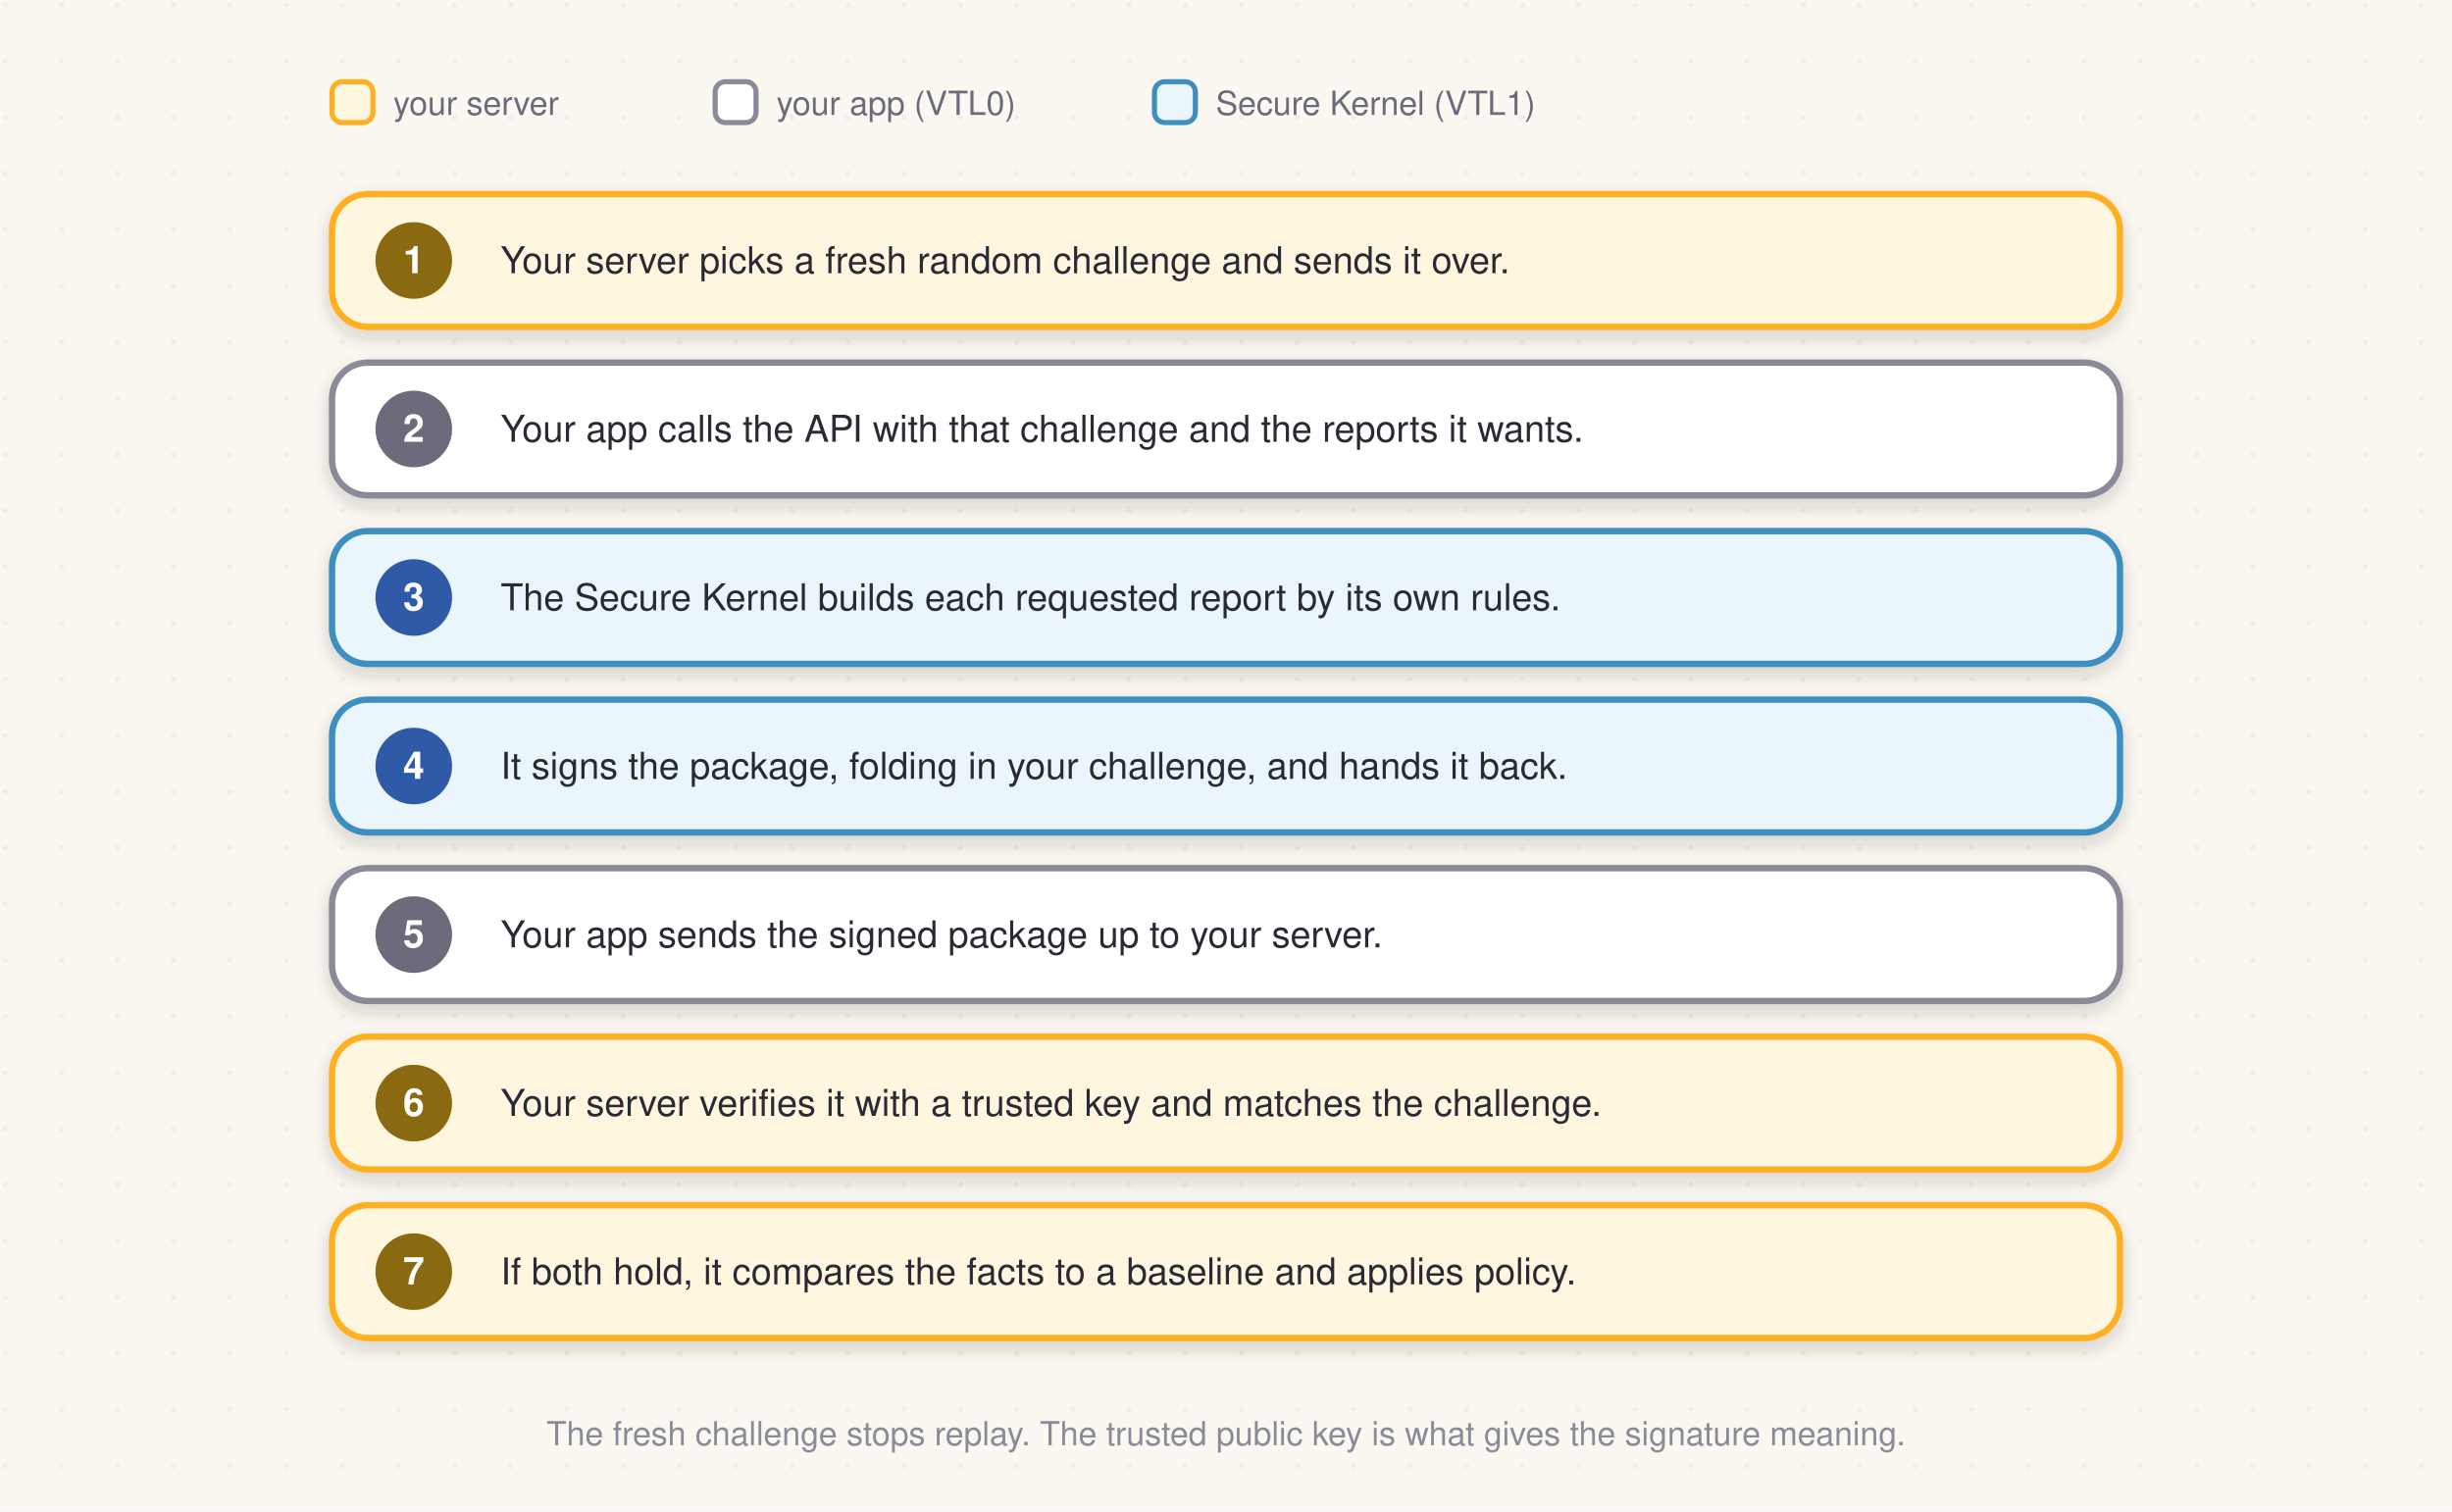
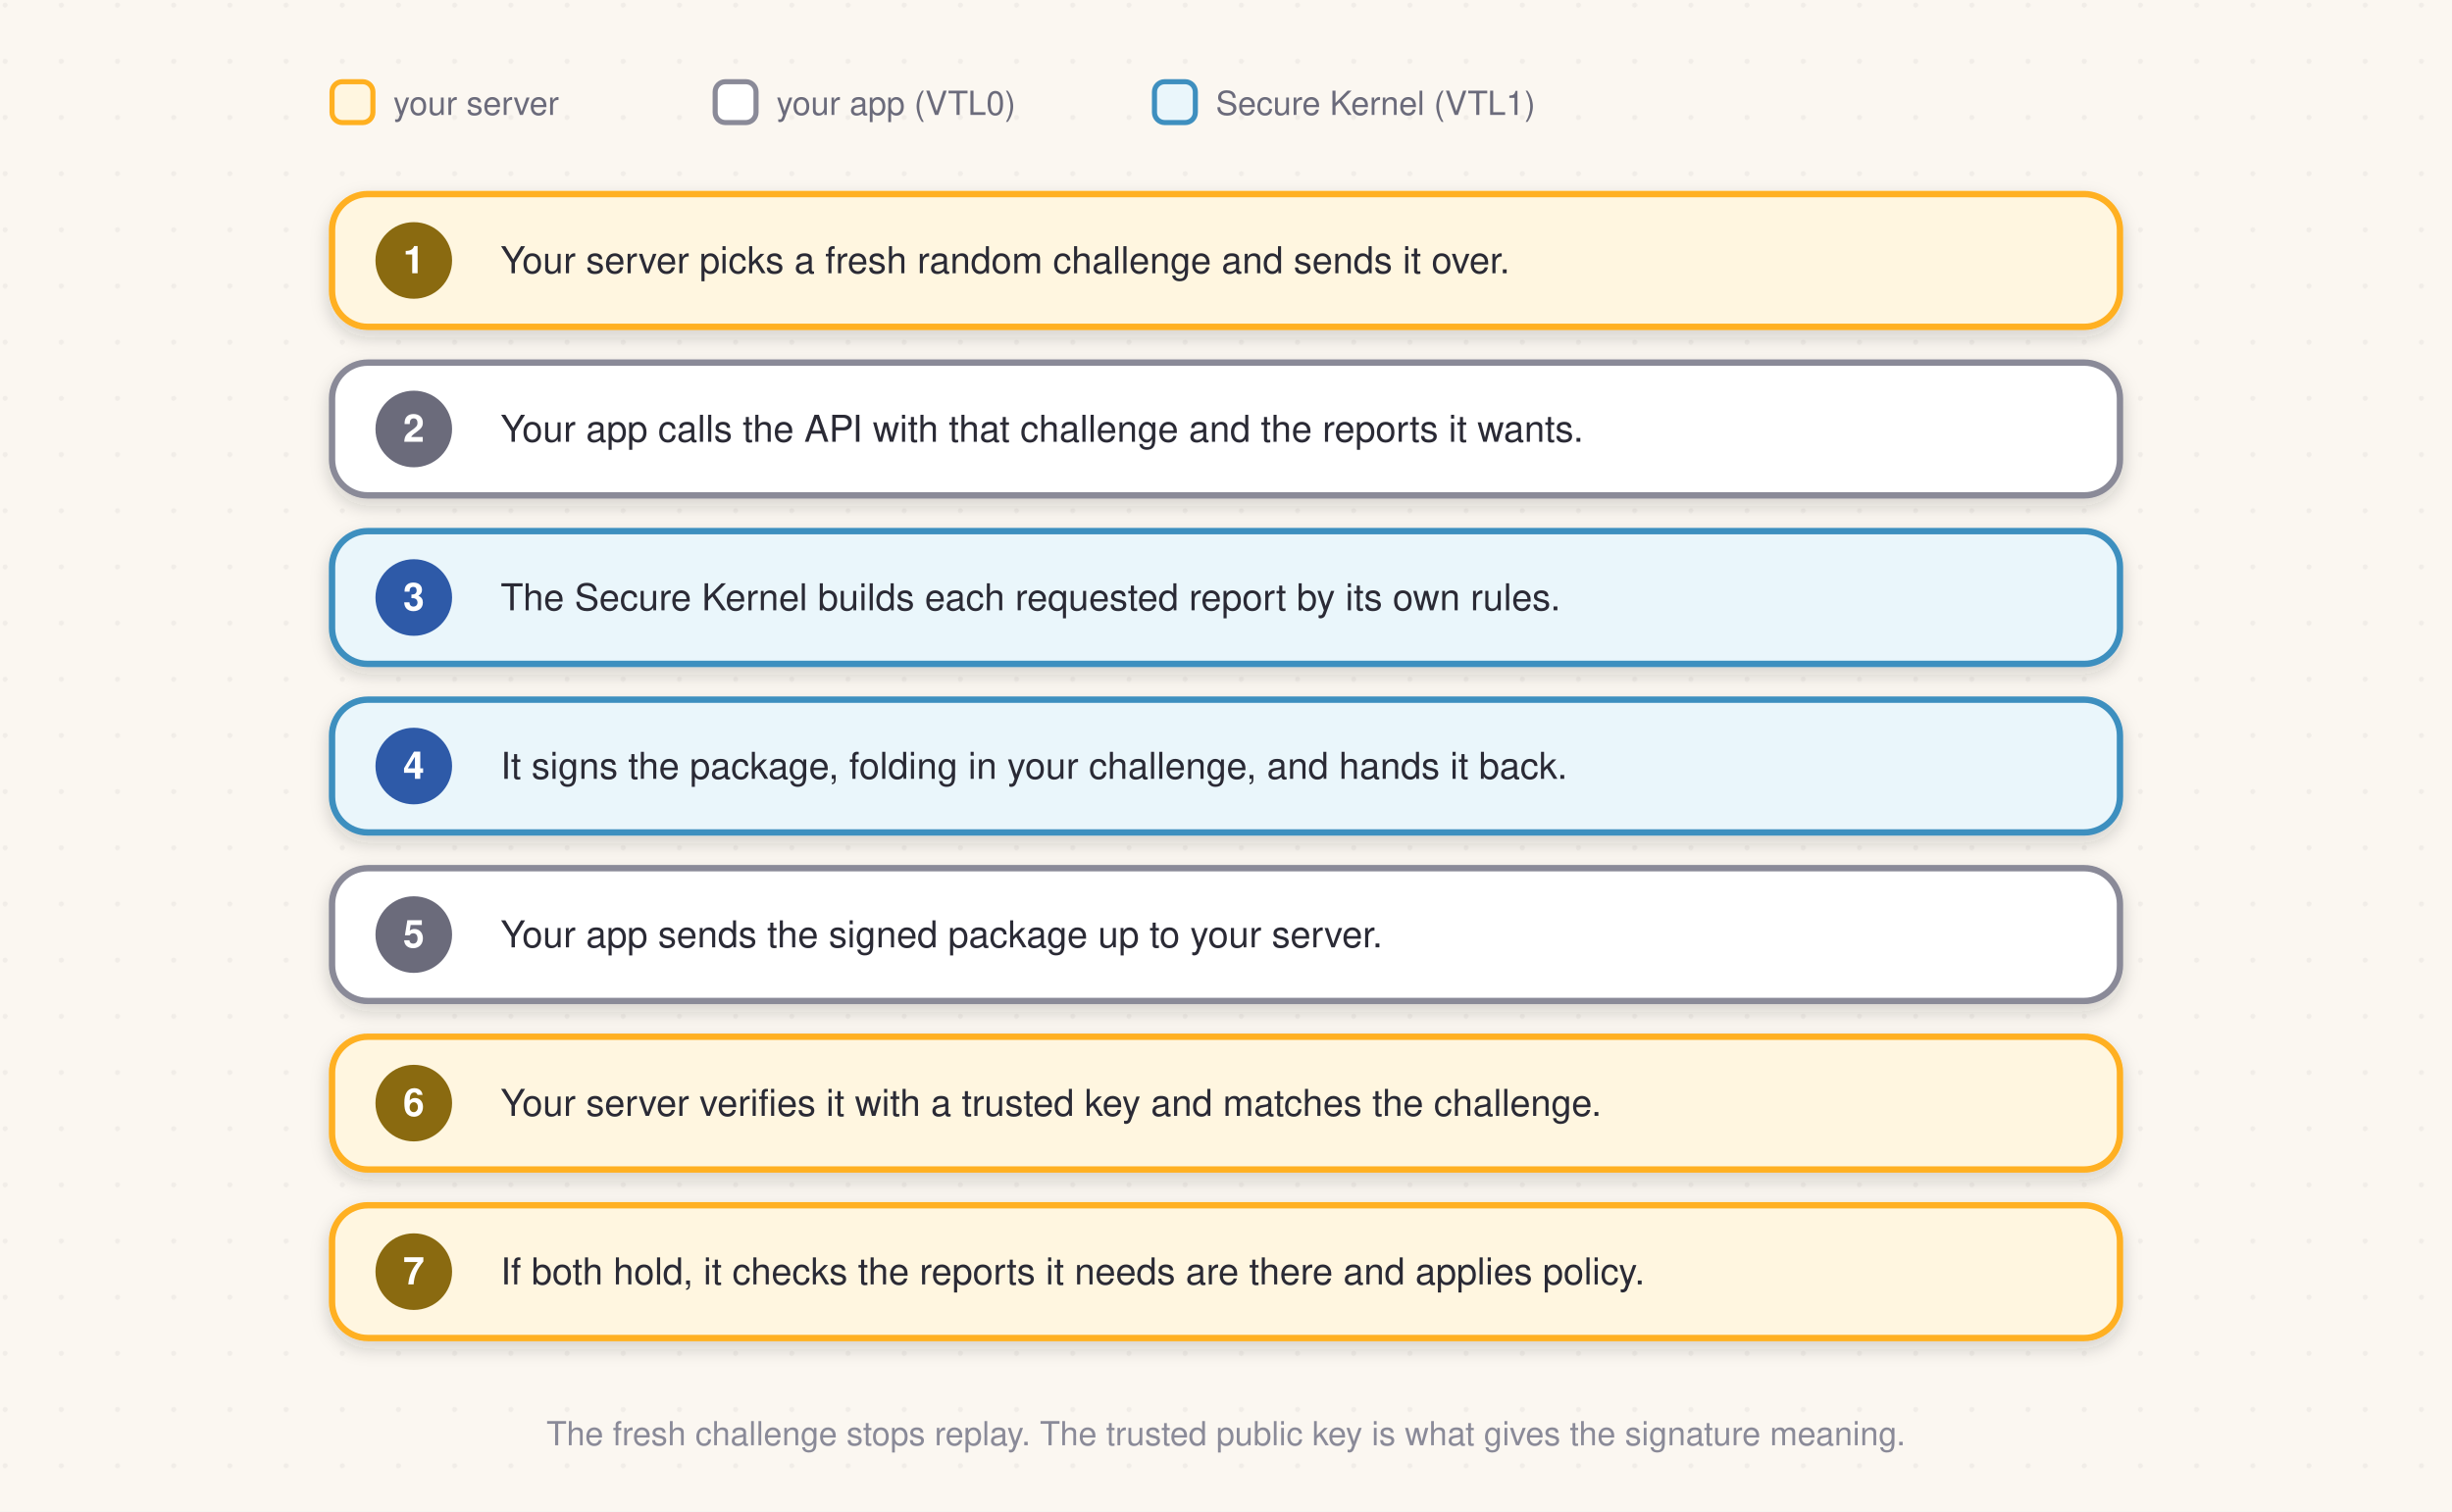
<svg xmlns="http://www.w3.org/2000/svg" viewBox="0 0 960 592" width="960" height="592" font-family="-apple-system, BlinkMacSystemFont, 'Segoe UI', Helvetica, Arial, sans-serif" role="img" aria-labelledby="t d">
  <defs>
    <filter id="soft" x="-30%" y="-30%" width="160%" height="170%">
      <feDropShadow dx="0" dy="3" stdDeviation="3.5" flood-color="#2A2A35" flood-opacity="0.18" />
    </filter>
    <pattern id="paper" width="22" height="22" patternUnits="userSpaceOnUse">
      <circle cx="2" cy="2" r="1" fill="#2A2A35" fill-opacity="0.05" />
    </pattern>
  </defs>
  <rect x="0" y="0" width="960" height="592" fill="#FBF7F1" />
  <rect x="0" y="0" width="960" height="592" fill="url(#paper)" />
  <rect x="130" y="32" width="16" height="16" rx="4" fill="#FFF6E0" stroke="#FFB020" stroke-width="2" />
  <text x="154" y="45" font-size="13" fill="#6B6B7B">your server</text>
  <rect x="280" y="32" width="16" height="16" rx="4" fill="#FFFFFF" stroke="#8A8A98" stroke-width="2" />
  <text x="304" y="45" font-size="13" fill="#6B6B7B">your app (VTL0)</text>
  <rect x="452" y="32" width="16" height="16" rx="4" fill="#EAF6FB" stroke="#3E8FBF" stroke-width="2" />
  <text x="476" y="45" font-size="13" fill="#6B6B7B">Secure Kernel (VTL1)</text>
  <g filter="url(#soft)">
    <rect x="130" y="76" width="700" height="52" rx="14" fill="#FFF6E0" stroke="#FFB020" stroke-width="2.5" />
  </g>
  <circle cx="162" cy="102" r="15" fill="#8A6A10" />
  <text x="162" y="107" text-anchor="middle" font-size="15" font-weight="700" fill="#FFFFFF">1</text>
  <text x="196" y="107" font-size="14.5" fill="#2A2A35">Your server picks a fresh random challenge and sends it over.</text>
  <g filter="url(#soft)">
    <rect x="130" y="142" width="700" height="52" rx="14" fill="#FFFFFF" stroke="#8A8A98" stroke-width="2.5" />
  </g>
  <circle cx="162" cy="168" r="15" fill="#6B6B7B" />
  <text x="162" y="173" text-anchor="middle" font-size="15" font-weight="700" fill="#FFFFFF">2</text>
  <text x="196" y="173" font-size="14.5" fill="#2A2A35">Your app calls the API with that challenge and the reports it wants.</text>
  <g filter="url(#soft)">
    <rect x="130" y="208" width="700" height="52" rx="14" fill="#EAF6FB" stroke="#3E8FBF" stroke-width="2.5" />
  </g>
  <circle cx="162" cy="234" r="15" fill="#2E5AA8" />
  <text x="162" y="239" text-anchor="middle" font-size="15" font-weight="700" fill="#FFFFFF">3</text>
  <text x="196" y="239" font-size="14.5" fill="#2A2A35">The Secure Kernel builds each requested report by its own rules.</text>
  <g filter="url(#soft)">
    <rect x="130" y="274" width="700" height="52" rx="14" fill="#EAF6FB" stroke="#3E8FBF" stroke-width="2.5" />
  </g>
  <circle cx="162" cy="300" r="15" fill="#2E5AA8" />
  <text x="162" y="305" text-anchor="middle" font-size="15" font-weight="700" fill="#FFFFFF">4</text>
  <text x="196" y="305" font-size="14.5" fill="#2A2A35">It signs the package, folding in your challenge, and hands it back.</text>
  <g filter="url(#soft)">
    <rect x="130" y="340" width="700" height="52" rx="14" fill="#FFFFFF" stroke="#8A8A98" stroke-width="2.5" />
  </g>
  <circle cx="162" cy="366" r="15" fill="#6B6B7B" />
  <text x="162" y="371" text-anchor="middle" font-size="15" font-weight="700" fill="#FFFFFF">5</text>
  <text x="196" y="371" font-size="14.5" fill="#2A2A35">Your app sends the signed package up to your server.</text>
  <g filter="url(#soft)">
    <rect x="130" y="406" width="700" height="52" rx="14" fill="#FFF6E0" stroke="#FFB020" stroke-width="2.5" />
  </g>
  <circle cx="162" cy="432" r="15" fill="#8A6A10" />
  <text x="162" y="437" text-anchor="middle" font-size="15" font-weight="700" fill="#FFFFFF">6</text>
  <text x="196" y="437" font-size="14.5" fill="#2A2A35">Your server verifies it with a trusted key and matches the challenge.</text>
  <g filter="url(#soft)">
    <rect x="130" y="472" width="700" height="52" rx="14" fill="#FFF6E0" stroke="#FFB020" stroke-width="2.5" />
  </g>
  <circle cx="162" cy="498" r="15" fill="#8A6A10" />
  <text x="162" y="503" text-anchor="middle" font-size="15" font-weight="700" fill="#FFFFFF">7</text>
-   <text x="196" y="503" font-size="14.5" fill="#2A2A35">If both hold, it compares the facts to a baseline and applies policy.</text>
+   <text x="196" y="503" font-size="14.5" fill="#2A2A35">If both hold, it checks the reports it needs are there and applies policy.</text>
  <text x="480" y="566" text-anchor="middle" font-size="13" fill="#8A8A98">The fresh challenge stops replay. The trusted public key is what gives the signature meaning.</text>
</svg>
